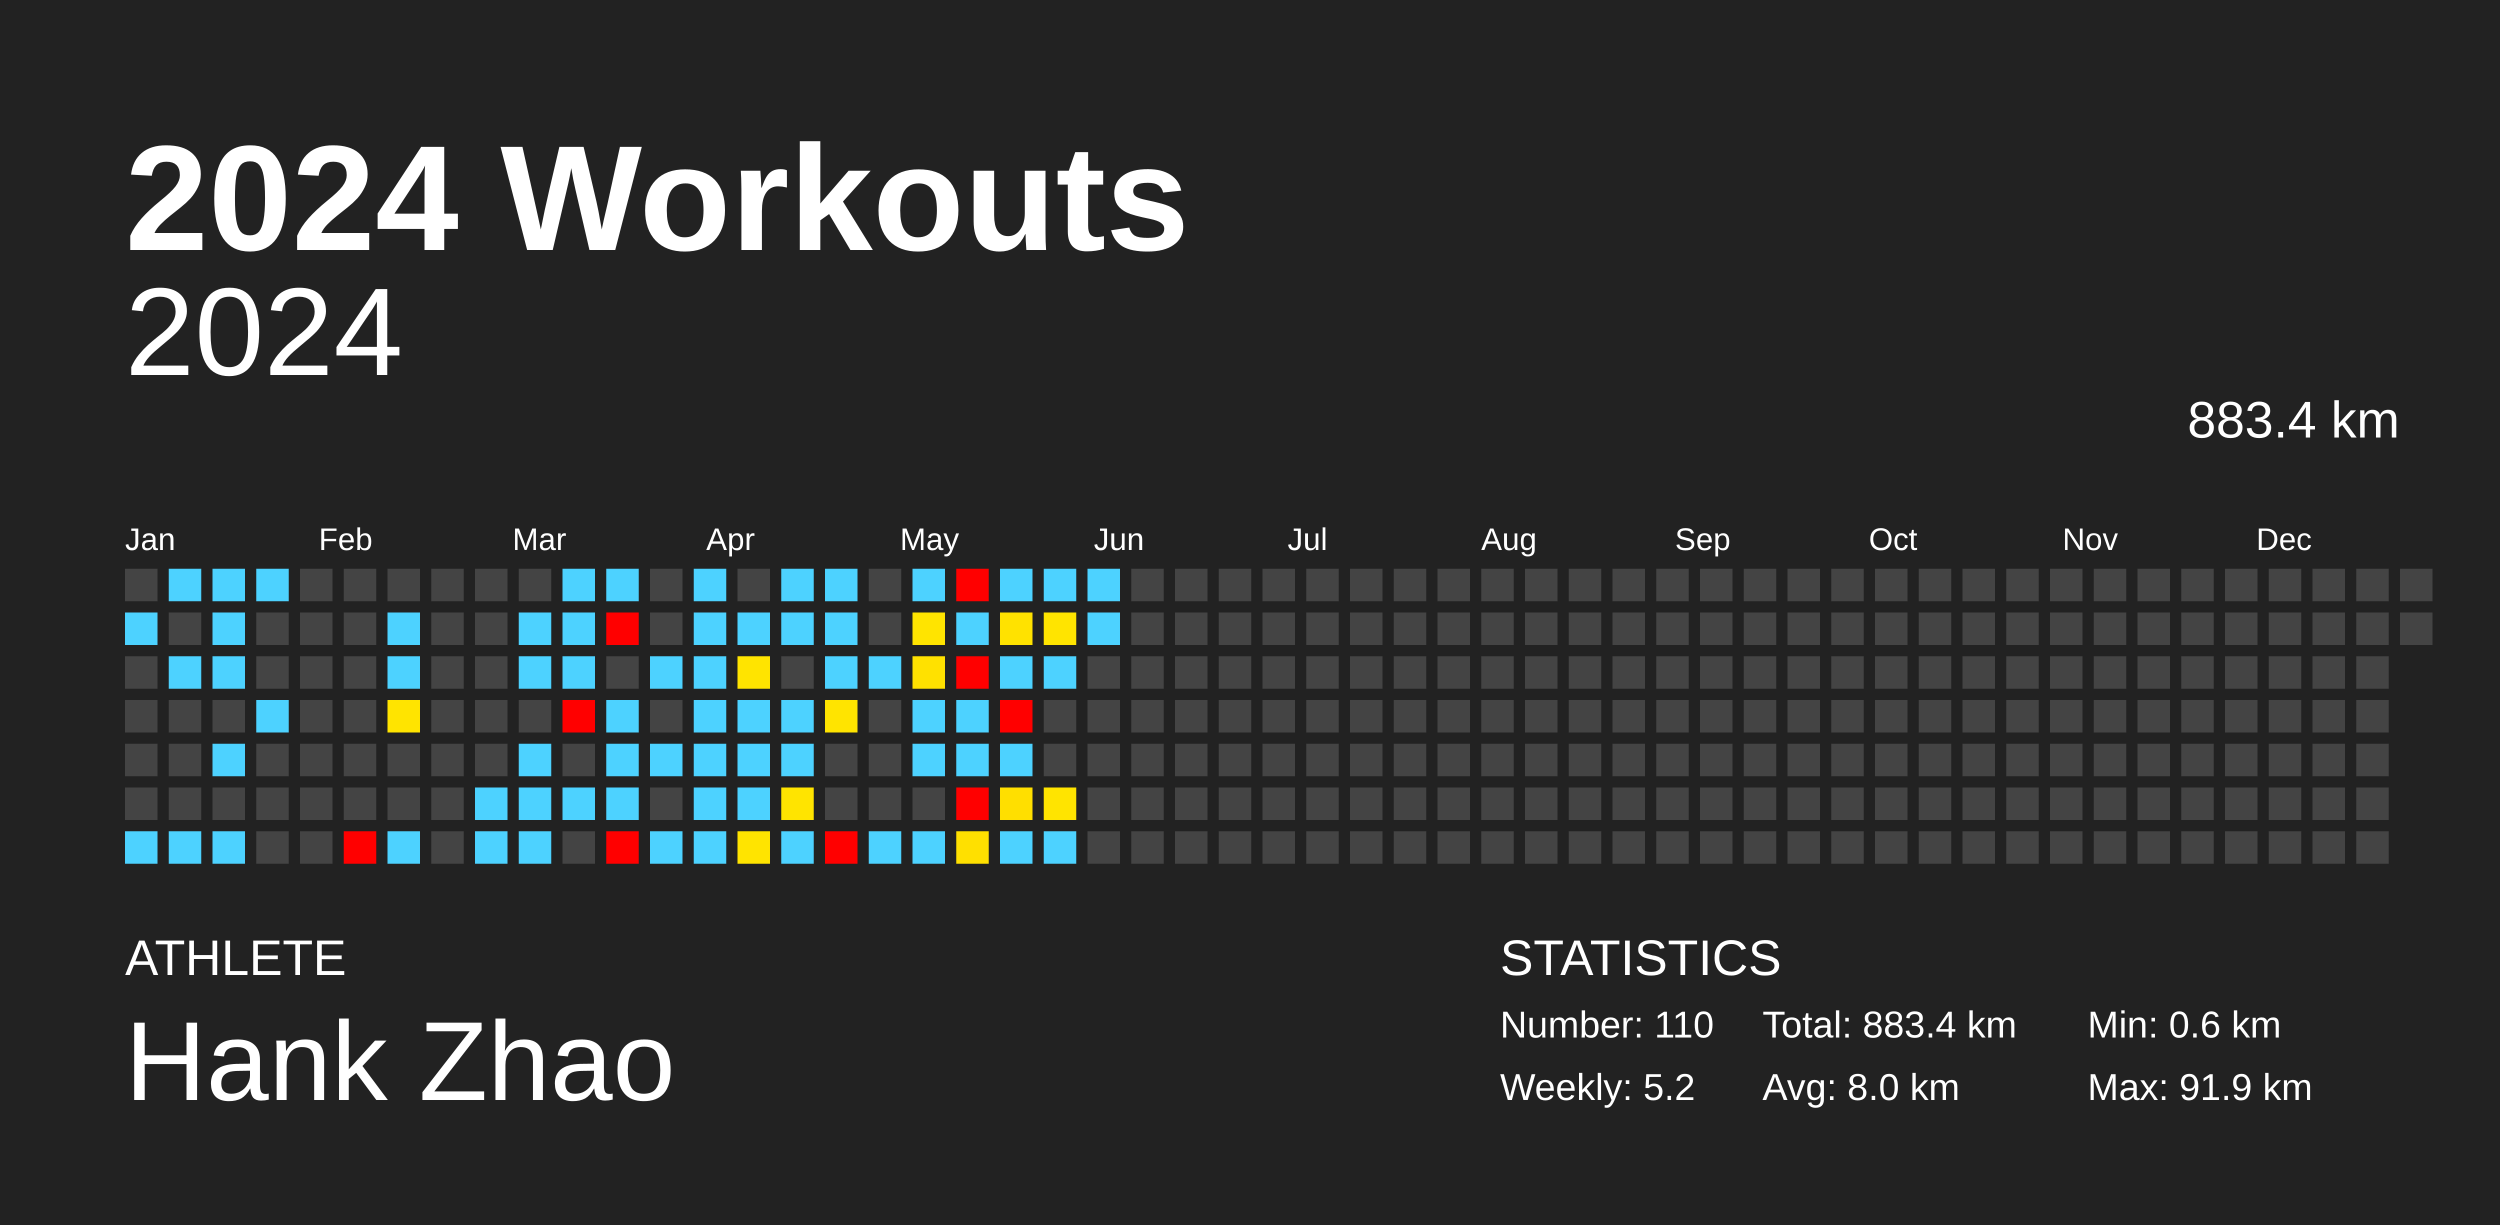
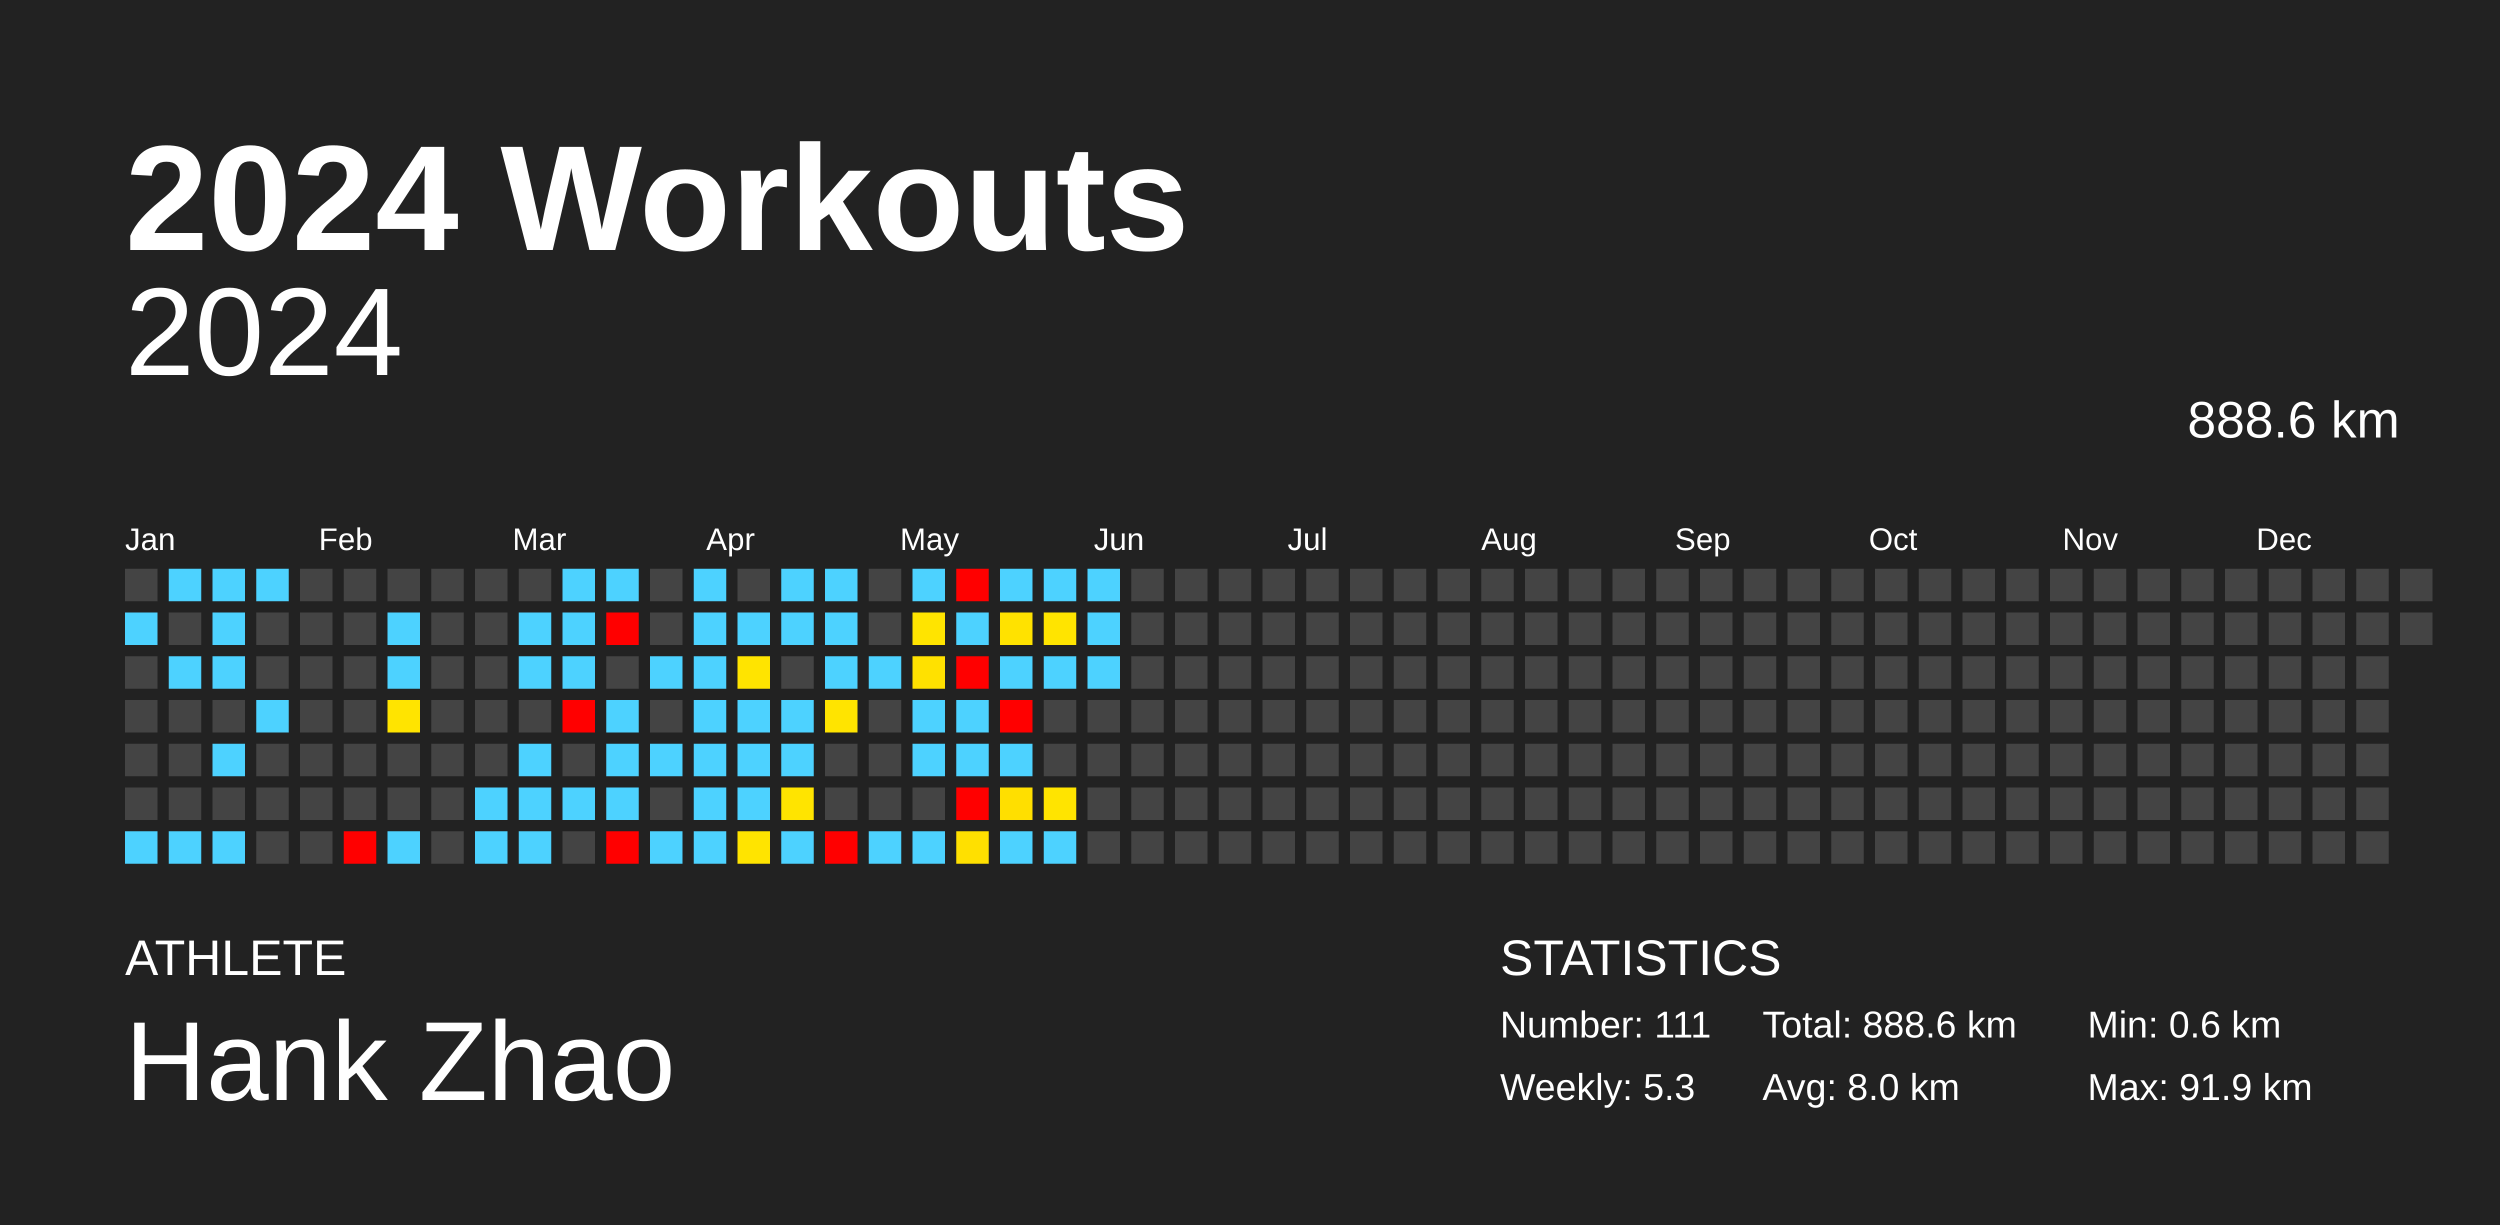
<svg xmlns="http://www.w3.org/2000/svg" baseProfile="full" height="98mm" version="1.1" viewBox="0,0,200,98" width="200mm">
  <defs />
  <rect fill="#222222" height="98" width="200" x="0" y="0" />
  <text fill="#FFFFFF" style="font-size:12px; font-family:Arial; font-weight:bold;" x="10" y="20">2024 Workouts</text>
  <text fill="#FFFFFF" style="font-size:4px; font-family:Arial" x="10" y="78">ATHLETE</text>
  <text fill="#FFFFFF" style="font-size:9px; font-family:Arial" x="10" y="88">Hank Zhao</text>
  <text fill="#FFFFFF" style="font-size:4px; font-family:Arial" x="120" y="78">STATISTICS</text>
-   <text fill="#FFFFFF" style="font-size:3px; font-family:Arial" x="120" y="83">Number: 110</text>
-   <text fill="#FFFFFF" style="font-size:3px; font-family:Arial" x="120" y="88">Weekly: 5.2</text>
-   <text fill="#FFFFFF" style="font-size:3px; font-family:Arial" x="141" y="83">Total: 883.4 km</text>
+   <text fill="#FFFFFF" style="font-size:3px; font-family:Arial" x="120" y="83">Number: 111</text>
+   <text fill="#FFFFFF" style="font-size:3px; font-family:Arial" x="120" y="88">Weekly: 5.3</text>
+   <text fill="#FFFFFF" style="font-size:3px; font-family:Arial" x="141" y="83">Total: 888.6 km</text>
  <text fill="#FFFFFF" style="font-size:3px; font-family:Arial" x="141" y="88">Avg: 8.0 km</text>
  <text fill="#FFFFFF" style="font-size:3px; font-family:Arial" x="167" y="83">Min: 0.6 km</text>
  <text fill="#FFFFFF" style="font-size:3px; font-family:Arial" x="167" y="88">Max: 91.9 km</text>
  <text alignment-baseline="hanging" fill="#FFFFFF" style="font-size:10.0px; font-family:Arial;" x="10" y="30">2024</text>
-   <text alignment-baseline="hanging" fill="#FFFFFF" style="font-size:4.125px; font-family:Arial;" x="175" y="35">883.4 km</text>
+   <text alignment-baseline="hanging" fill="#FFFFFF" style="font-size:4.125px; font-family:Arial;" x="175" y="35">888.6 km</text>
  <text fill="#FFFFFF" style="font-size:2.5px; font-family:Arial" x="10.0" y="44">Jan</text>
  <text fill="#FFFFFF" style="font-size:2.5px; font-family:Arial" x="25.5" y="44">Feb</text>
  <text fill="#FFFFFF" style="font-size:2.5px; font-family:Arial" x="41.0" y="44">Mar</text>
  <text fill="#FFFFFF" style="font-size:2.5px; font-family:Arial" x="56.5" y="44">Apr</text>
  <text fill="#FFFFFF" style="font-size:2.5px; font-family:Arial" x="72.0" y="44">May</text>
  <text fill="#FFFFFF" style="font-size:2.5px; font-family:Arial" x="87.5" y="44">Jun</text>
  <text fill="#FFFFFF" style="font-size:2.5px; font-family:Arial" x="103.0" y="44">Jul</text>
  <text fill="#FFFFFF" style="font-size:2.5px; font-family:Arial" x="118.5" y="44">Aug</text>
  <text fill="#FFFFFF" style="font-size:2.5px; font-family:Arial" x="134.0" y="44">Sep</text>
  <text fill="#FFFFFF" style="font-size:2.5px; font-family:Arial" x="149.5" y="44">Oct</text>
  <text fill="#FFFFFF" style="font-size:2.5px; font-family:Arial" x="165.0" y="44">Nov</text>
  <text fill="#FFFFFF" style="font-size:2.5px; font-family:Arial" x="180.5" y="44">Dec</text>
  <rect fill="#444444" height="2.6" width="2.6" x="10.0" y="45.5" />
  <rect fill="#4dd2ff" height="2.6" width="2.6" x="10.0" y="49.0" />
  <rect fill="#444444" height="2.6" width="2.6" x="10.0" y="52.5" />
  <rect fill="#444444" height="2.6" width="2.6" x="10.0" y="56.0" />
  <rect fill="#444444" height="2.6" width="2.6" x="10.0" y="59.5" />
  <rect fill="#444444" height="2.6" width="2.6" x="10.0" y="63.0" />
  <rect fill="#4dd2ff" height="2.6" width="2.6" x="10.0" y="66.5" />
  <rect fill="#4dd2ff" height="2.6" width="2.6" x="13.5" y="45.5" />
  <rect fill="#444444" height="2.6" width="2.6" x="13.5" y="49.0" />
  <rect fill="#4dd2ff" height="2.6" width="2.6" x="13.5" y="52.5" />
  <rect fill="#444444" height="2.6" width="2.6" x="13.5" y="56.0" />
  <rect fill="#444444" height="2.6" width="2.6" x="13.5" y="59.5" />
  <rect fill="#444444" height="2.6" width="2.6" x="13.5" y="63.0" />
  <rect fill="#4dd2ff" height="2.6" width="2.6" x="13.5" y="66.5" />
  <rect fill="#4dd2ff" height="2.6" width="2.6" x="17.0" y="45.5" />
  <rect fill="#4dd2ff" height="2.6" width="2.6" x="17.0" y="49.0" />
  <rect fill="#4dd2ff" height="2.6" width="2.6" x="17.0" y="52.5" />
  <rect fill="#444444" height="2.6" width="2.6" x="17.0" y="56.0" />
  <rect fill="#4dd2ff" height="2.6" width="2.6" x="17.0" y="59.5" />
  <rect fill="#444444" height="2.6" width="2.6" x="17.0" y="63.0" />
  <rect fill="#4dd2ff" height="2.6" width="2.6" x="17.0" y="66.5" />
  <rect fill="#4dd2ff" height="2.6" width="2.6" x="20.5" y="45.5" />
  <rect fill="#444444" height="2.6" width="2.6" x="20.5" y="49.0" />
  <rect fill="#444444" height="2.6" width="2.6" x="20.5" y="52.5" />
  <rect fill="#4dd2ff" height="2.6" width="2.6" x="20.5" y="56.0" />
  <rect fill="#444444" height="2.6" width="2.6" x="20.5" y="59.5" />
  <rect fill="#444444" height="2.6" width="2.6" x="20.5" y="63.0" />
  <rect fill="#444444" height="2.6" width="2.6" x="20.5" y="66.5" />
  <rect fill="#444444" height="2.6" width="2.6" x="24.0" y="45.5" />
  <rect fill="#444444" height="2.6" width="2.6" x="24.0" y="49.0" />
  <rect fill="#444444" height="2.6" width="2.6" x="24.0" y="52.5" />
  <rect fill="#444444" height="2.6" width="2.6" x="24.0" y="56.0" />
  <rect fill="#444444" height="2.6" width="2.6" x="24.0" y="59.5" />
  <rect fill="#444444" height="2.6" width="2.6" x="24.0" y="63.0" />
  <rect fill="#444444" height="2.6" width="2.6" x="24.0" y="66.5" />
  <rect fill="#444444" height="2.6" width="2.6" x="27.5" y="45.5" />
  <rect fill="#444444" height="2.6" width="2.6" x="27.5" y="49.0" />
  <rect fill="#444444" height="2.6" width="2.6" x="27.5" y="52.5" />
  <rect fill="#444444" height="2.6" width="2.6" x="27.5" y="56.0" />
  <rect fill="#444444" height="2.6" width="2.6" x="27.5" y="59.5" />
  <rect fill="#444444" height="2.6" width="2.6" x="27.5" y="63.0" />
  <rect fill="red" height="2.6" width="2.6" x="27.5" y="66.5" />
  <rect fill="#444444" height="2.6" width="2.6" x="31.0" y="45.5" />
  <rect fill="#4dd2ff" height="2.6" width="2.6" x="31.0" y="49.0" />
  <rect fill="#4dd2ff" height="2.6" width="2.6" x="31.0" y="52.5" />
  <rect fill="#ffe400" height="2.6" width="2.6" x="31.0" y="56.0" />
  <rect fill="#444444" height="2.6" width="2.6" x="31.0" y="59.5" />
  <rect fill="#444444" height="2.6" width="2.6" x="31.0" y="63.0" />
  <rect fill="#4dd2ff" height="2.6" width="2.6" x="31.0" y="66.5" />
  <rect fill="#444444" height="2.6" width="2.6" x="34.5" y="45.5" />
  <rect fill="#444444" height="2.6" width="2.6" x="34.5" y="49.0" />
  <rect fill="#444444" height="2.6" width="2.6" x="34.5" y="52.5" />
  <rect fill="#444444" height="2.6" width="2.6" x="34.5" y="56.0" />
  <rect fill="#444444" height="2.6" width="2.6" x="34.5" y="59.5" />
  <rect fill="#444444" height="2.6" width="2.6" x="34.5" y="63.0" />
  <rect fill="#444444" height="2.6" width="2.6" x="34.5" y="66.5" />
  <rect fill="#444444" height="2.6" width="2.6" x="38.0" y="45.5" />
  <rect fill="#444444" height="2.6" width="2.6" x="38.0" y="49.0" />
  <rect fill="#444444" height="2.6" width="2.6" x="38.0" y="52.5" />
  <rect fill="#444444" height="2.6" width="2.6" x="38.0" y="56.0" />
  <rect fill="#444444" height="2.6" width="2.6" x="38.0" y="59.5" />
  <rect fill="#4dd2ff" height="2.6" width="2.6" x="38.0" y="63.0" />
  <rect fill="#4dd2ff" height="2.6" width="2.6" x="38.0" y="66.5" />
  <rect fill="#444444" height="2.6" width="2.6" x="41.5" y="45.5" />
  <rect fill="#4dd2ff" height="2.6" width="2.6" x="41.5" y="49.0" />
  <rect fill="#4dd2ff" height="2.6" width="2.6" x="41.5" y="52.5" />
  <rect fill="#444444" height="2.6" width="2.6" x="41.5" y="56.0" />
  <rect fill="#4dd2ff" height="2.6" width="2.6" x="41.5" y="59.5" />
  <rect fill="#4dd2ff" height="2.6" width="2.6" x="41.5" y="63.0" />
  <rect fill="#4dd2ff" height="2.6" width="2.6" x="41.5" y="66.5" />
  <rect fill="#4dd2ff" height="2.6" width="2.6" x="45.0" y="45.5" />
  <rect fill="#4dd2ff" height="2.6" width="2.6" x="45.0" y="49.0" />
  <rect fill="#4dd2ff" height="2.6" width="2.6" x="45.0" y="52.5" />
  <rect fill="red" height="2.6" width="2.6" x="45.0" y="56.0" />
  <rect fill="#444444" height="2.6" width="2.6" x="45.0" y="59.5" />
  <rect fill="#4dd2ff" height="2.6" width="2.6" x="45.0" y="63.0" />
  <rect fill="#444444" height="2.6" width="2.6" x="45.0" y="66.5" />
  <rect fill="#4dd2ff" height="2.6" width="2.6" x="48.5" y="45.5" />
  <rect fill="red" height="2.6" width="2.6" x="48.5" y="49.0" />
  <rect fill="#444444" height="2.6" width="2.6" x="48.5" y="52.5" />
  <rect fill="#4dd2ff" height="2.6" width="2.6" x="48.5" y="56.0" />
  <rect fill="#4dd2ff" height="2.6" width="2.6" x="48.5" y="59.5" />
  <rect fill="#4dd2ff" height="2.6" width="2.6" x="48.5" y="63.0" />
  <rect fill="red" height="2.6" width="2.6" x="48.5" y="66.5" />
  <rect fill="#444444" height="2.6" width="2.6" x="52.0" y="45.5" />
  <rect fill="#444444" height="2.6" width="2.6" x="52.0" y="49.0" />
  <rect fill="#4dd2ff" height="2.6" width="2.6" x="52.0" y="52.5" />
  <rect fill="#444444" height="2.6" width="2.6" x="52.0" y="56.0" />
  <rect fill="#4dd2ff" height="2.6" width="2.6" x="52.0" y="59.5" />
  <rect fill="#444444" height="2.6" width="2.6" x="52.0" y="63.0" />
  <rect fill="#4dd2ff" height="2.6" width="2.6" x="52.0" y="66.5" />
  <rect fill="#4dd2ff" height="2.6" width="2.6" x="55.5" y="45.5" />
  <rect fill="#4dd2ff" height="2.6" width="2.6" x="55.5" y="49.0" />
  <rect fill="#4dd2ff" height="2.6" width="2.6" x="55.5" y="52.5" />
  <rect fill="#4dd2ff" height="2.6" width="2.6" x="55.5" y="56.0" />
  <rect fill="#4dd2ff" height="2.6" width="2.6" x="55.5" y="59.5" />
  <rect fill="#4dd2ff" height="2.6" width="2.6" x="55.5" y="63.0" />
  <rect fill="#4dd2ff" height="2.6" width="2.6" x="55.5" y="66.5" />
  <rect fill="#444444" height="2.6" width="2.6" x="59.0" y="45.5" />
  <rect fill="#4dd2ff" height="2.6" width="2.6" x="59.0" y="49.0" />
  <rect fill="#ffe400" height="2.6" width="2.6" x="59.0" y="52.5" />
  <rect fill="#4dd2ff" height="2.6" width="2.6" x="59.0" y="56.0" />
  <rect fill="#4dd2ff" height="2.6" width="2.6" x="59.0" y="59.5" />
  <rect fill="#4dd2ff" height="2.6" width="2.6" x="59.0" y="63.0" />
  <rect fill="#ffe400" height="2.6" width="2.6" x="59.0" y="66.5" />
  <rect fill="#4dd2ff" height="2.6" width="2.6" x="62.5" y="45.5" />
  <rect fill="#4dd2ff" height="2.6" width="2.6" x="62.5" y="49.0" />
  <rect fill="#444444" height="2.6" width="2.6" x="62.5" y="52.5" />
  <rect fill="#4dd2ff" height="2.6" width="2.6" x="62.5" y="56.0" />
  <rect fill="#4dd2ff" height="2.6" width="2.6" x="62.5" y="59.5" />
  <rect fill="#ffe400" height="2.6" width="2.6" x="62.5" y="63.0" />
  <rect fill="#4dd2ff" height="2.6" width="2.6" x="62.5" y="66.5" />
  <rect fill="#4dd2ff" height="2.6" width="2.6" x="66.0" y="45.5" />
  <rect fill="#4dd2ff" height="2.6" width="2.6" x="66.0" y="49.0" />
  <rect fill="#4dd2ff" height="2.6" width="2.6" x="66.0" y="52.5" />
  <rect fill="#ffe400" height="2.6" width="2.6" x="66.0" y="56.0" />
  <rect fill="#444444" height="2.6" width="2.6" x="66.0" y="59.5" />
  <rect fill="#444444" height="2.6" width="2.6" x="66.0" y="63.0" />
  <rect fill="red" height="2.6" width="2.6" x="66.0" y="66.5" />
  <rect fill="#444444" height="2.6" width="2.6" x="69.5" y="45.5" />
  <rect fill="#444444" height="2.6" width="2.6" x="69.5" y="49.0" />
  <rect fill="#4dd2ff" height="2.6" width="2.6" x="69.5" y="52.5" />
  <rect fill="#444444" height="2.6" width="2.6" x="69.5" y="56.0" />
  <rect fill="#444444" height="2.6" width="2.6" x="69.5" y="59.5" />
  <rect fill="#444444" height="2.6" width="2.6" x="69.5" y="63.0" />
  <rect fill="#4dd2ff" height="2.6" width="2.6" x="69.5" y="66.5" />
  <rect fill="#4dd2ff" height="2.6" width="2.6" x="73.0" y="45.5" />
  <rect fill="#ffe400" height="2.6" width="2.6" x="73.0" y="49.0" />
  <rect fill="#ffe100" height="2.6" width="2.6" x="73.0" y="52.5" />
  <rect fill="#4dd2ff" height="2.6" width="2.6" x="73.0" y="56.0" />
  <rect fill="#4dd2ff" height="2.6" width="2.6" x="73.0" y="59.5" />
  <rect fill="#444444" height="2.6" width="2.6" x="73.0" y="63.0" />
  <rect fill="#4dd2ff" height="2.6" width="2.6" x="73.0" y="66.5" />
  <rect fill="red" height="2.6" width="2.6" x="76.5" y="45.5" />
  <rect fill="#4dd2ff" height="2.6" width="2.6" x="76.5" y="49.0" />
  <rect fill="red" height="2.6" width="2.6" x="76.5" y="52.5" />
  <rect fill="#4dd2ff" height="2.6" width="2.6" x="76.5" y="56.0" />
  <rect fill="#4dd2ff" height="2.6" width="2.6" x="76.5" y="59.5" />
  <rect fill="red" height="2.6" width="2.6" x="76.5" y="63.0" />
  <rect fill="#ffe000" height="2.6" width="2.6" x="76.5" y="66.5" />
  <rect fill="#4dd2ff" height="2.6" width="2.6" x="80.0" y="45.5" />
  <rect fill="#ffe200" height="2.6" width="2.6" x="80.0" y="49.0" />
  <rect fill="#4dd2ff" height="2.6" width="2.6" x="80.0" y="52.5" />
  <rect fill="red" height="2.6" width="2.6" x="80.0" y="56.0" />
  <rect fill="#4dd2ff" height="2.6" width="2.6" x="80.0" y="59.5" />
  <rect fill="#ffdf00" height="2.6" width="2.6" x="80.0" y="63.0" />
  <rect fill="#4dd2ff" height="2.6" width="2.6" x="80.0" y="66.5" />
  <rect fill="#4dd2ff" height="2.6" width="2.6" x="83.5" y="45.5" />
  <rect fill="#ffe400" height="2.6" width="2.6" x="83.5" y="49.0" />
  <rect fill="#4dd2ff" height="2.6" width="2.6" x="83.5" y="52.5" />
  <rect fill="#444444" height="2.6" width="2.6" x="83.5" y="56.0" />
  <rect fill="#444444" height="2.6" width="2.6" x="83.5" y="59.5" />
  <rect fill="#ffe400" height="2.6" width="2.6" x="83.5" y="63.0" />
  <rect fill="#4dd2ff" height="2.6" width="2.6" x="83.5" y="66.5" />
  <rect fill="#4dd2ff" height="2.6" width="2.6" x="87.0" y="45.5" />
  <rect fill="#4dd2ff" height="2.6" width="2.6" x="87.0" y="49.0" />
-   <rect fill="#444444" height="2.6" width="2.6" x="87.0" y="52.5" />
+   <rect fill="#4dd2ff" height="2.6" width="2.6" x="87.0" y="52.5" />
  <rect fill="#444444" height="2.6" width="2.6" x="87.0" y="56.0" />
  <rect fill="#444444" height="2.6" width="2.6" x="87.0" y="59.5" />
  <rect fill="#444444" height="2.6" width="2.6" x="87.0" y="63.0" />
  <rect fill="#444444" height="2.6" width="2.6" x="87.0" y="66.5" />
  <rect fill="#444444" height="2.6" width="2.6" x="90.5" y="45.5" />
  <rect fill="#444444" height="2.6" width="2.6" x="90.5" y="49.0" />
  <rect fill="#444444" height="2.6" width="2.6" x="90.5" y="52.5" />
  <rect fill="#444444" height="2.6" width="2.6" x="90.5" y="56.0" />
  <rect fill="#444444" height="2.6" width="2.6" x="90.5" y="59.5" />
  <rect fill="#444444" height="2.6" width="2.6" x="90.5" y="63.0" />
  <rect fill="#444444" height="2.6" width="2.6" x="90.5" y="66.5" />
  <rect fill="#444444" height="2.6" width="2.6" x="94.0" y="45.5" />
  <rect fill="#444444" height="2.6" width="2.6" x="94.0" y="49.0" />
  <rect fill="#444444" height="2.6" width="2.6" x="94.0" y="52.5" />
  <rect fill="#444444" height="2.6" width="2.6" x="94.0" y="56.0" />
  <rect fill="#444444" height="2.6" width="2.6" x="94.0" y="59.5" />
  <rect fill="#444444" height="2.6" width="2.6" x="94.0" y="63.0" />
  <rect fill="#444444" height="2.6" width="2.6" x="94.0" y="66.5" />
  <rect fill="#444444" height="2.6" width="2.6" x="97.5" y="45.5" />
  <rect fill="#444444" height="2.6" width="2.6" x="97.5" y="49.0" />
  <rect fill="#444444" height="2.6" width="2.6" x="97.5" y="52.5" />
  <rect fill="#444444" height="2.6" width="2.6" x="97.5" y="56.0" />
  <rect fill="#444444" height="2.6" width="2.6" x="97.5" y="59.5" />
  <rect fill="#444444" height="2.6" width="2.6" x="97.5" y="63.0" />
  <rect fill="#444444" height="2.6" width="2.6" x="97.5" y="66.5" />
  <rect fill="#444444" height="2.6" width="2.6" x="101.0" y="45.5" />
  <rect fill="#444444" height="2.6" width="2.6" x="101.0" y="49.0" />
  <rect fill="#444444" height="2.6" width="2.6" x="101.0" y="52.5" />
  <rect fill="#444444" height="2.6" width="2.6" x="101.0" y="56.0" />
  <rect fill="#444444" height="2.6" width="2.6" x="101.0" y="59.5" />
  <rect fill="#444444" height="2.6" width="2.6" x="101.0" y="63.0" />
  <rect fill="#444444" height="2.6" width="2.6" x="101.0" y="66.5" />
  <rect fill="#444444" height="2.6" width="2.6" x="104.5" y="45.5" />
  <rect fill="#444444" height="2.6" width="2.6" x="104.5" y="49.0" />
  <rect fill="#444444" height="2.6" width="2.6" x="104.5" y="52.5" />
  <rect fill="#444444" height="2.6" width="2.6" x="104.5" y="56.0" />
  <rect fill="#444444" height="2.6" width="2.6" x="104.5" y="59.5" />
  <rect fill="#444444" height="2.6" width="2.6" x="104.5" y="63.0" />
  <rect fill="#444444" height="2.6" width="2.6" x="104.5" y="66.5" />
  <rect fill="#444444" height="2.6" width="2.6" x="108.0" y="45.5" />
  <rect fill="#444444" height="2.6" width="2.6" x="108.0" y="49.0" />
  <rect fill="#444444" height="2.6" width="2.6" x="108.0" y="52.5" />
  <rect fill="#444444" height="2.6" width="2.6" x="108.0" y="56.0" />
  <rect fill="#444444" height="2.6" width="2.6" x="108.0" y="59.5" />
  <rect fill="#444444" height="2.6" width="2.6" x="108.0" y="63.0" />
  <rect fill="#444444" height="2.6" width="2.6" x="108.0" y="66.5" />
  <rect fill="#444444" height="2.6" width="2.6" x="111.5" y="45.5" />
  <rect fill="#444444" height="2.6" width="2.6" x="111.5" y="49.0" />
  <rect fill="#444444" height="2.6" width="2.6" x="111.5" y="52.5" />
  <rect fill="#444444" height="2.6" width="2.6" x="111.5" y="56.0" />
  <rect fill="#444444" height="2.6" width="2.6" x="111.5" y="59.5" />
  <rect fill="#444444" height="2.6" width="2.6" x="111.5" y="63.0" />
  <rect fill="#444444" height="2.6" width="2.6" x="111.5" y="66.5" />
  <rect fill="#444444" height="2.6" width="2.6" x="115.0" y="45.5" />
  <rect fill="#444444" height="2.6" width="2.6" x="115.0" y="49.0" />
  <rect fill="#444444" height="2.6" width="2.6" x="115.0" y="52.5" />
  <rect fill="#444444" height="2.6" width="2.6" x="115.0" y="56.0" />
  <rect fill="#444444" height="2.6" width="2.6" x="115.0" y="59.5" />
  <rect fill="#444444" height="2.6" width="2.6" x="115.0" y="63.0" />
  <rect fill="#444444" height="2.6" width="2.6" x="115.0" y="66.5" />
  <rect fill="#444444" height="2.6" width="2.6" x="118.5" y="45.5" />
  <rect fill="#444444" height="2.6" width="2.6" x="118.5" y="49.0" />
  <rect fill="#444444" height="2.6" width="2.6" x="118.5" y="52.5" />
  <rect fill="#444444" height="2.6" width="2.6" x="118.5" y="56.0" />
  <rect fill="#444444" height="2.6" width="2.6" x="118.5" y="59.5" />
  <rect fill="#444444" height="2.6" width="2.6" x="118.5" y="63.0" />
  <rect fill="#444444" height="2.6" width="2.6" x="118.5" y="66.5" />
  <rect fill="#444444" height="2.6" width="2.6" x="122.0" y="45.5" />
  <rect fill="#444444" height="2.6" width="2.6" x="122.0" y="49.0" />
  <rect fill="#444444" height="2.6" width="2.6" x="122.0" y="52.5" />
  <rect fill="#444444" height="2.6" width="2.6" x="122.0" y="56.0" />
  <rect fill="#444444" height="2.6" width="2.6" x="122.0" y="59.5" />
  <rect fill="#444444" height="2.6" width="2.6" x="122.0" y="63.0" />
  <rect fill="#444444" height="2.6" width="2.6" x="122.0" y="66.5" />
  <rect fill="#444444" height="2.6" width="2.6" x="125.5" y="45.5" />
  <rect fill="#444444" height="2.6" width="2.6" x="125.5" y="49.0" />
  <rect fill="#444444" height="2.6" width="2.6" x="125.5" y="52.5" />
  <rect fill="#444444" height="2.6" width="2.6" x="125.5" y="56.0" />
  <rect fill="#444444" height="2.6" width="2.6" x="125.5" y="59.5" />
  <rect fill="#444444" height="2.6" width="2.6" x="125.5" y="63.0" />
  <rect fill="#444444" height="2.6" width="2.6" x="125.5" y="66.5" />
  <rect fill="#444444" height="2.6" width="2.6" x="129.0" y="45.5" />
  <rect fill="#444444" height="2.6" width="2.6" x="129.0" y="49.0" />
  <rect fill="#444444" height="2.6" width="2.6" x="129.0" y="52.5" />
  <rect fill="#444444" height="2.6" width="2.6" x="129.0" y="56.0" />
  <rect fill="#444444" height="2.6" width="2.6" x="129.0" y="59.5" />
  <rect fill="#444444" height="2.6" width="2.6" x="129.0" y="63.0" />
  <rect fill="#444444" height="2.6" width="2.6" x="129.0" y="66.5" />
  <rect fill="#444444" height="2.6" width="2.6" x="132.5" y="45.5" />
  <rect fill="#444444" height="2.6" width="2.6" x="132.5" y="49.0" />
  <rect fill="#444444" height="2.6" width="2.6" x="132.5" y="52.5" />
  <rect fill="#444444" height="2.6" width="2.6" x="132.5" y="56.0" />
  <rect fill="#444444" height="2.6" width="2.6" x="132.5" y="59.5" />
  <rect fill="#444444" height="2.6" width="2.6" x="132.5" y="63.0" />
  <rect fill="#444444" height="2.6" width="2.6" x="132.5" y="66.5" />
  <rect fill="#444444" height="2.6" width="2.6" x="136.0" y="45.5" />
  <rect fill="#444444" height="2.6" width="2.6" x="136.0" y="49.0" />
  <rect fill="#444444" height="2.6" width="2.6" x="136.0" y="52.5" />
  <rect fill="#444444" height="2.6" width="2.6" x="136.0" y="56.0" />
  <rect fill="#444444" height="2.6" width="2.6" x="136.0" y="59.5" />
  <rect fill="#444444" height="2.6" width="2.6" x="136.0" y="63.0" />
  <rect fill="#444444" height="2.6" width="2.6" x="136.0" y="66.5" />
  <rect fill="#444444" height="2.6" width="2.6" x="139.5" y="45.5" />
  <rect fill="#444444" height="2.6" width="2.6" x="139.5" y="49.0" />
  <rect fill="#444444" height="2.6" width="2.6" x="139.5" y="52.5" />
  <rect fill="#444444" height="2.6" width="2.6" x="139.5" y="56.0" />
  <rect fill="#444444" height="2.6" width="2.6" x="139.5" y="59.5" />
  <rect fill="#444444" height="2.6" width="2.6" x="139.5" y="63.0" />
  <rect fill="#444444" height="2.6" width="2.6" x="139.5" y="66.5" />
  <rect fill="#444444" height="2.6" width="2.6" x="143.0" y="45.5" />
  <rect fill="#444444" height="2.6" width="2.6" x="143.0" y="49.0" />
  <rect fill="#444444" height="2.6" width="2.6" x="143.0" y="52.5" />
  <rect fill="#444444" height="2.6" width="2.6" x="143.0" y="56.0" />
  <rect fill="#444444" height="2.6" width="2.6" x="143.0" y="59.5" />
  <rect fill="#444444" height="2.6" width="2.6" x="143.0" y="63.0" />
  <rect fill="#444444" height="2.6" width="2.6" x="143.0" y="66.5" />
  <rect fill="#444444" height="2.6" width="2.6" x="146.5" y="45.5" />
  <rect fill="#444444" height="2.6" width="2.6" x="146.5" y="49.0" />
  <rect fill="#444444" height="2.6" width="2.6" x="146.5" y="52.5" />
  <rect fill="#444444" height="2.6" width="2.6" x="146.5" y="56.0" />
  <rect fill="#444444" height="2.6" width="2.6" x="146.5" y="59.5" />
  <rect fill="#444444" height="2.6" width="2.6" x="146.5" y="63.0" />
  <rect fill="#444444" height="2.6" width="2.6" x="146.5" y="66.5" />
  <rect fill="#444444" height="2.6" width="2.6" x="150.0" y="45.5" />
  <rect fill="#444444" height="2.6" width="2.6" x="150.0" y="49.0" />
  <rect fill="#444444" height="2.6" width="2.6" x="150.0" y="52.5" />
  <rect fill="#444444" height="2.6" width="2.6" x="150.0" y="56.0" />
  <rect fill="#444444" height="2.6" width="2.6" x="150.0" y="59.5" />
  <rect fill="#444444" height="2.6" width="2.6" x="150.0" y="63.0" />
  <rect fill="#444444" height="2.6" width="2.6" x="150.0" y="66.5" />
  <rect fill="#444444" height="2.6" width="2.6" x="153.5" y="45.5" />
  <rect fill="#444444" height="2.6" width="2.6" x="153.5" y="49.0" />
  <rect fill="#444444" height="2.6" width="2.6" x="153.5" y="52.5" />
  <rect fill="#444444" height="2.6" width="2.6" x="153.5" y="56.0" />
  <rect fill="#444444" height="2.6" width="2.6" x="153.5" y="59.5" />
  <rect fill="#444444" height="2.6" width="2.6" x="153.5" y="63.0" />
  <rect fill="#444444" height="2.6" width="2.6" x="153.5" y="66.5" />
  <rect fill="#444444" height="2.6" width="2.6" x="157.0" y="45.5" />
  <rect fill="#444444" height="2.6" width="2.6" x="157.0" y="49.0" />
  <rect fill="#444444" height="2.6" width="2.6" x="157.0" y="52.5" />
  <rect fill="#444444" height="2.6" width="2.6" x="157.0" y="56.0" />
  <rect fill="#444444" height="2.6" width="2.6" x="157.0" y="59.5" />
  <rect fill="#444444" height="2.6" width="2.6" x="157.0" y="63.0" />
  <rect fill="#444444" height="2.6" width="2.6" x="157.0" y="66.5" />
  <rect fill="#444444" height="2.6" width="2.6" x="160.5" y="45.5" />
  <rect fill="#444444" height="2.6" width="2.6" x="160.5" y="49.0" />
  <rect fill="#444444" height="2.6" width="2.6" x="160.5" y="52.5" />
  <rect fill="#444444" height="2.6" width="2.6" x="160.5" y="56.0" />
  <rect fill="#444444" height="2.6" width="2.6" x="160.5" y="59.5" />
  <rect fill="#444444" height="2.6" width="2.6" x="160.5" y="63.0" />
  <rect fill="#444444" height="2.6" width="2.6" x="160.5" y="66.5" />
  <rect fill="#444444" height="2.6" width="2.6" x="164.0" y="45.5" />
  <rect fill="#444444" height="2.6" width="2.6" x="164.0" y="49.0" />
  <rect fill="#444444" height="2.6" width="2.6" x="164.0" y="52.5" />
  <rect fill="#444444" height="2.6" width="2.6" x="164.0" y="56.0" />
  <rect fill="#444444" height="2.6" width="2.6" x="164.0" y="59.5" />
  <rect fill="#444444" height="2.6" width="2.6" x="164.0" y="63.0" />
  <rect fill="#444444" height="2.6" width="2.6" x="164.0" y="66.5" />
  <rect fill="#444444" height="2.6" width="2.6" x="167.5" y="45.5" />
  <rect fill="#444444" height="2.6" width="2.6" x="167.5" y="49.0" />
  <rect fill="#444444" height="2.6" width="2.6" x="167.5" y="52.5" />
  <rect fill="#444444" height="2.6" width="2.6" x="167.5" y="56.0" />
  <rect fill="#444444" height="2.6" width="2.6" x="167.5" y="59.5" />
  <rect fill="#444444" height="2.6" width="2.6" x="167.5" y="63.0" />
  <rect fill="#444444" height="2.6" width="2.6" x="167.5" y="66.5" />
  <rect fill="#444444" height="2.6" width="2.6" x="171.0" y="45.5" />
  <rect fill="#444444" height="2.6" width="2.6" x="171.0" y="49.0" />
  <rect fill="#444444" height="2.6" width="2.6" x="171.0" y="52.5" />
  <rect fill="#444444" height="2.6" width="2.6" x="171.0" y="56.0" />
  <rect fill="#444444" height="2.6" width="2.6" x="171.0" y="59.5" />
  <rect fill="#444444" height="2.6" width="2.6" x="171.0" y="63.0" />
  <rect fill="#444444" height="2.6" width="2.6" x="171.0" y="66.5" />
  <rect fill="#444444" height="2.6" width="2.6" x="174.5" y="45.5" />
  <rect fill="#444444" height="2.6" width="2.6" x="174.5" y="49.0" />
  <rect fill="#444444" height="2.6" width="2.6" x="174.5" y="52.5" />
  <rect fill="#444444" height="2.6" width="2.6" x="174.5" y="56.0" />
  <rect fill="#444444" height="2.6" width="2.6" x="174.5" y="59.5" />
  <rect fill="#444444" height="2.6" width="2.6" x="174.5" y="63.0" />
  <rect fill="#444444" height="2.6" width="2.6" x="174.5" y="66.5" />
  <rect fill="#444444" height="2.6" width="2.6" x="178.0" y="45.5" />
  <rect fill="#444444" height="2.6" width="2.6" x="178.0" y="49.0" />
  <rect fill="#444444" height="2.6" width="2.6" x="178.0" y="52.5" />
  <rect fill="#444444" height="2.6" width="2.6" x="178.0" y="56.0" />
  <rect fill="#444444" height="2.6" width="2.6" x="178.0" y="59.5" />
  <rect fill="#444444" height="2.6" width="2.6" x="178.0" y="63.0" />
  <rect fill="#444444" height="2.6" width="2.6" x="178.0" y="66.5" />
  <rect fill="#444444" height="2.6" width="2.6" x="181.5" y="45.5" />
  <rect fill="#444444" height="2.6" width="2.6" x="181.5" y="49.0" />
  <rect fill="#444444" height="2.6" width="2.6" x="181.5" y="52.5" />
  <rect fill="#444444" height="2.6" width="2.6" x="181.5" y="56.0" />
  <rect fill="#444444" height="2.6" width="2.6" x="181.5" y="59.5" />
  <rect fill="#444444" height="2.6" width="2.6" x="181.5" y="63.0" />
  <rect fill="#444444" height="2.6" width="2.6" x="181.5" y="66.5" />
  <rect fill="#444444" height="2.6" width="2.6" x="185.0" y="45.5" />
  <rect fill="#444444" height="2.6" width="2.6" x="185.0" y="49.0" />
  <rect fill="#444444" height="2.6" width="2.6" x="185.0" y="52.5" />
  <rect fill="#444444" height="2.6" width="2.6" x="185.0" y="56.0" />
  <rect fill="#444444" height="2.6" width="2.6" x="185.0" y="59.5" />
  <rect fill="#444444" height="2.6" width="2.6" x="185.0" y="63.0" />
  <rect fill="#444444" height="2.6" width="2.6" x="185.0" y="66.5" />
  <rect fill="#444444" height="2.6" width="2.6" x="188.5" y="45.5" />
  <rect fill="#444444" height="2.6" width="2.6" x="188.5" y="49.0" />
  <rect fill="#444444" height="2.6" width="2.6" x="188.5" y="52.5" />
  <rect fill="#444444" height="2.6" width="2.6" x="188.5" y="56.0" />
  <rect fill="#444444" height="2.6" width="2.6" x="188.5" y="59.5" />
  <rect fill="#444444" height="2.6" width="2.6" x="188.5" y="63.0" />
  <rect fill="#444444" height="2.6" width="2.6" x="188.5" y="66.5" />
  <rect fill="#444444" height="2.6" width="2.6" x="192.0" y="45.5" />
  <rect fill="#444444" height="2.6" width="2.6" x="192.0" y="49.0" />
</svg>
